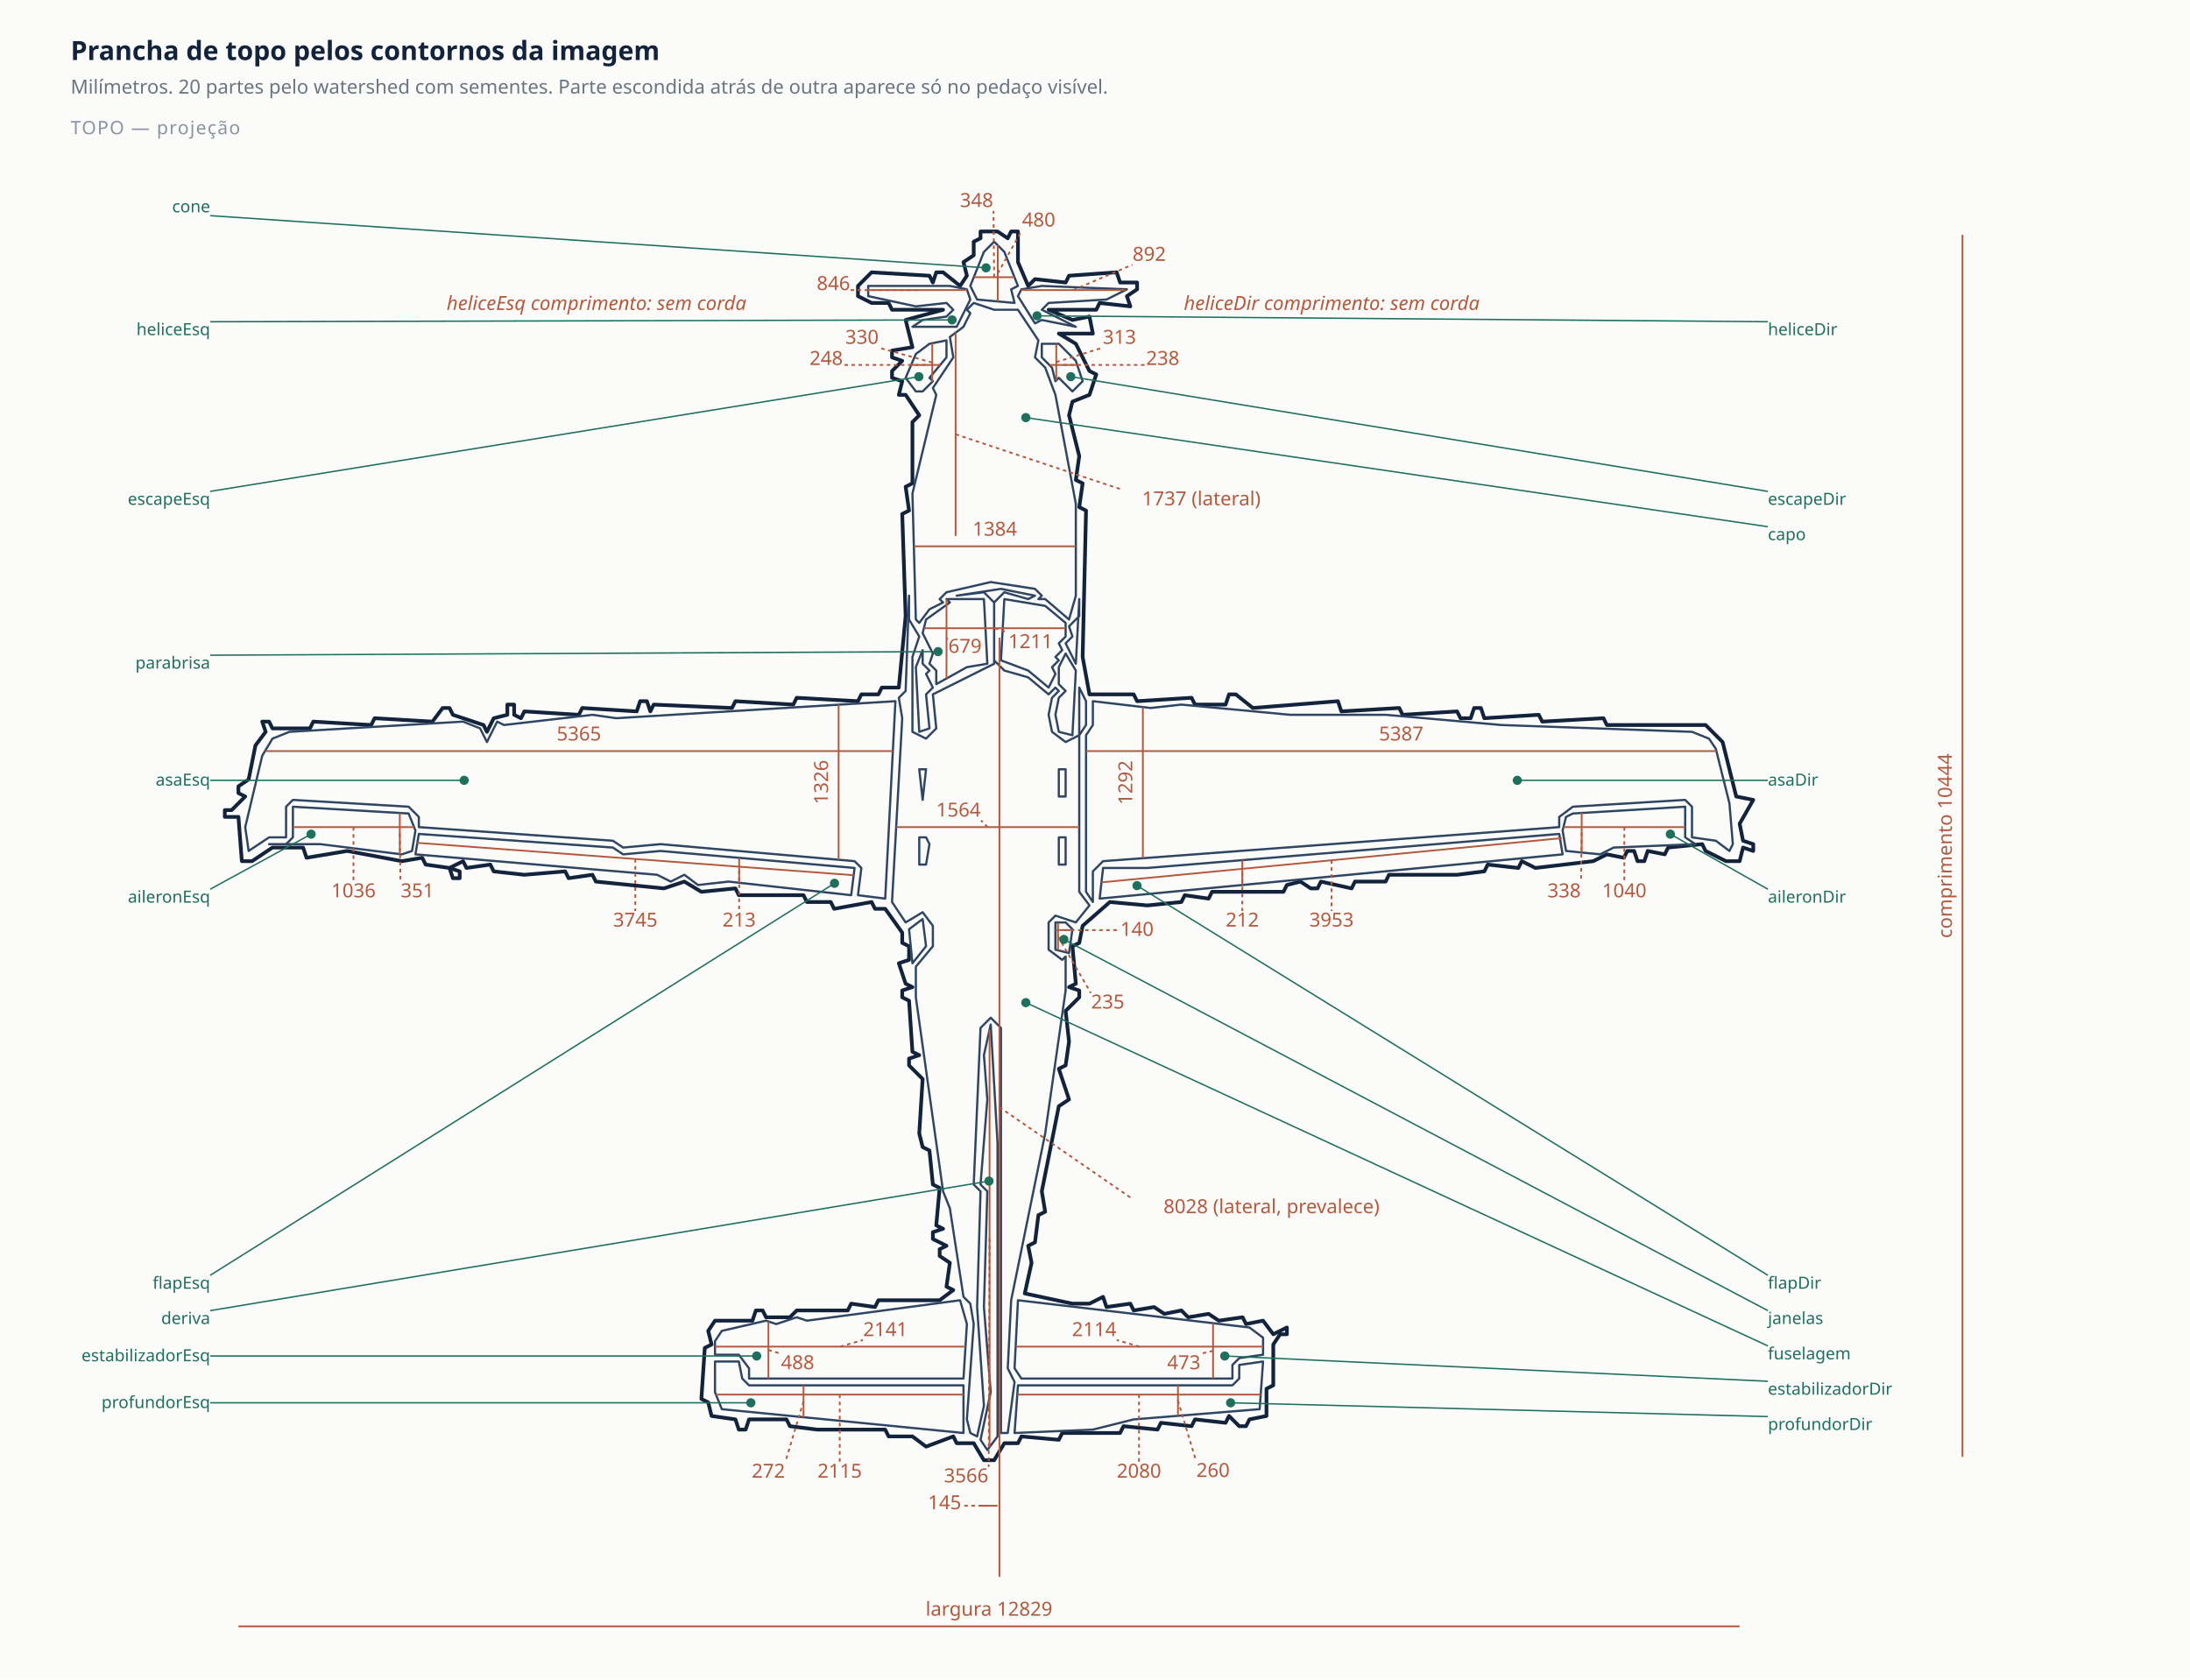
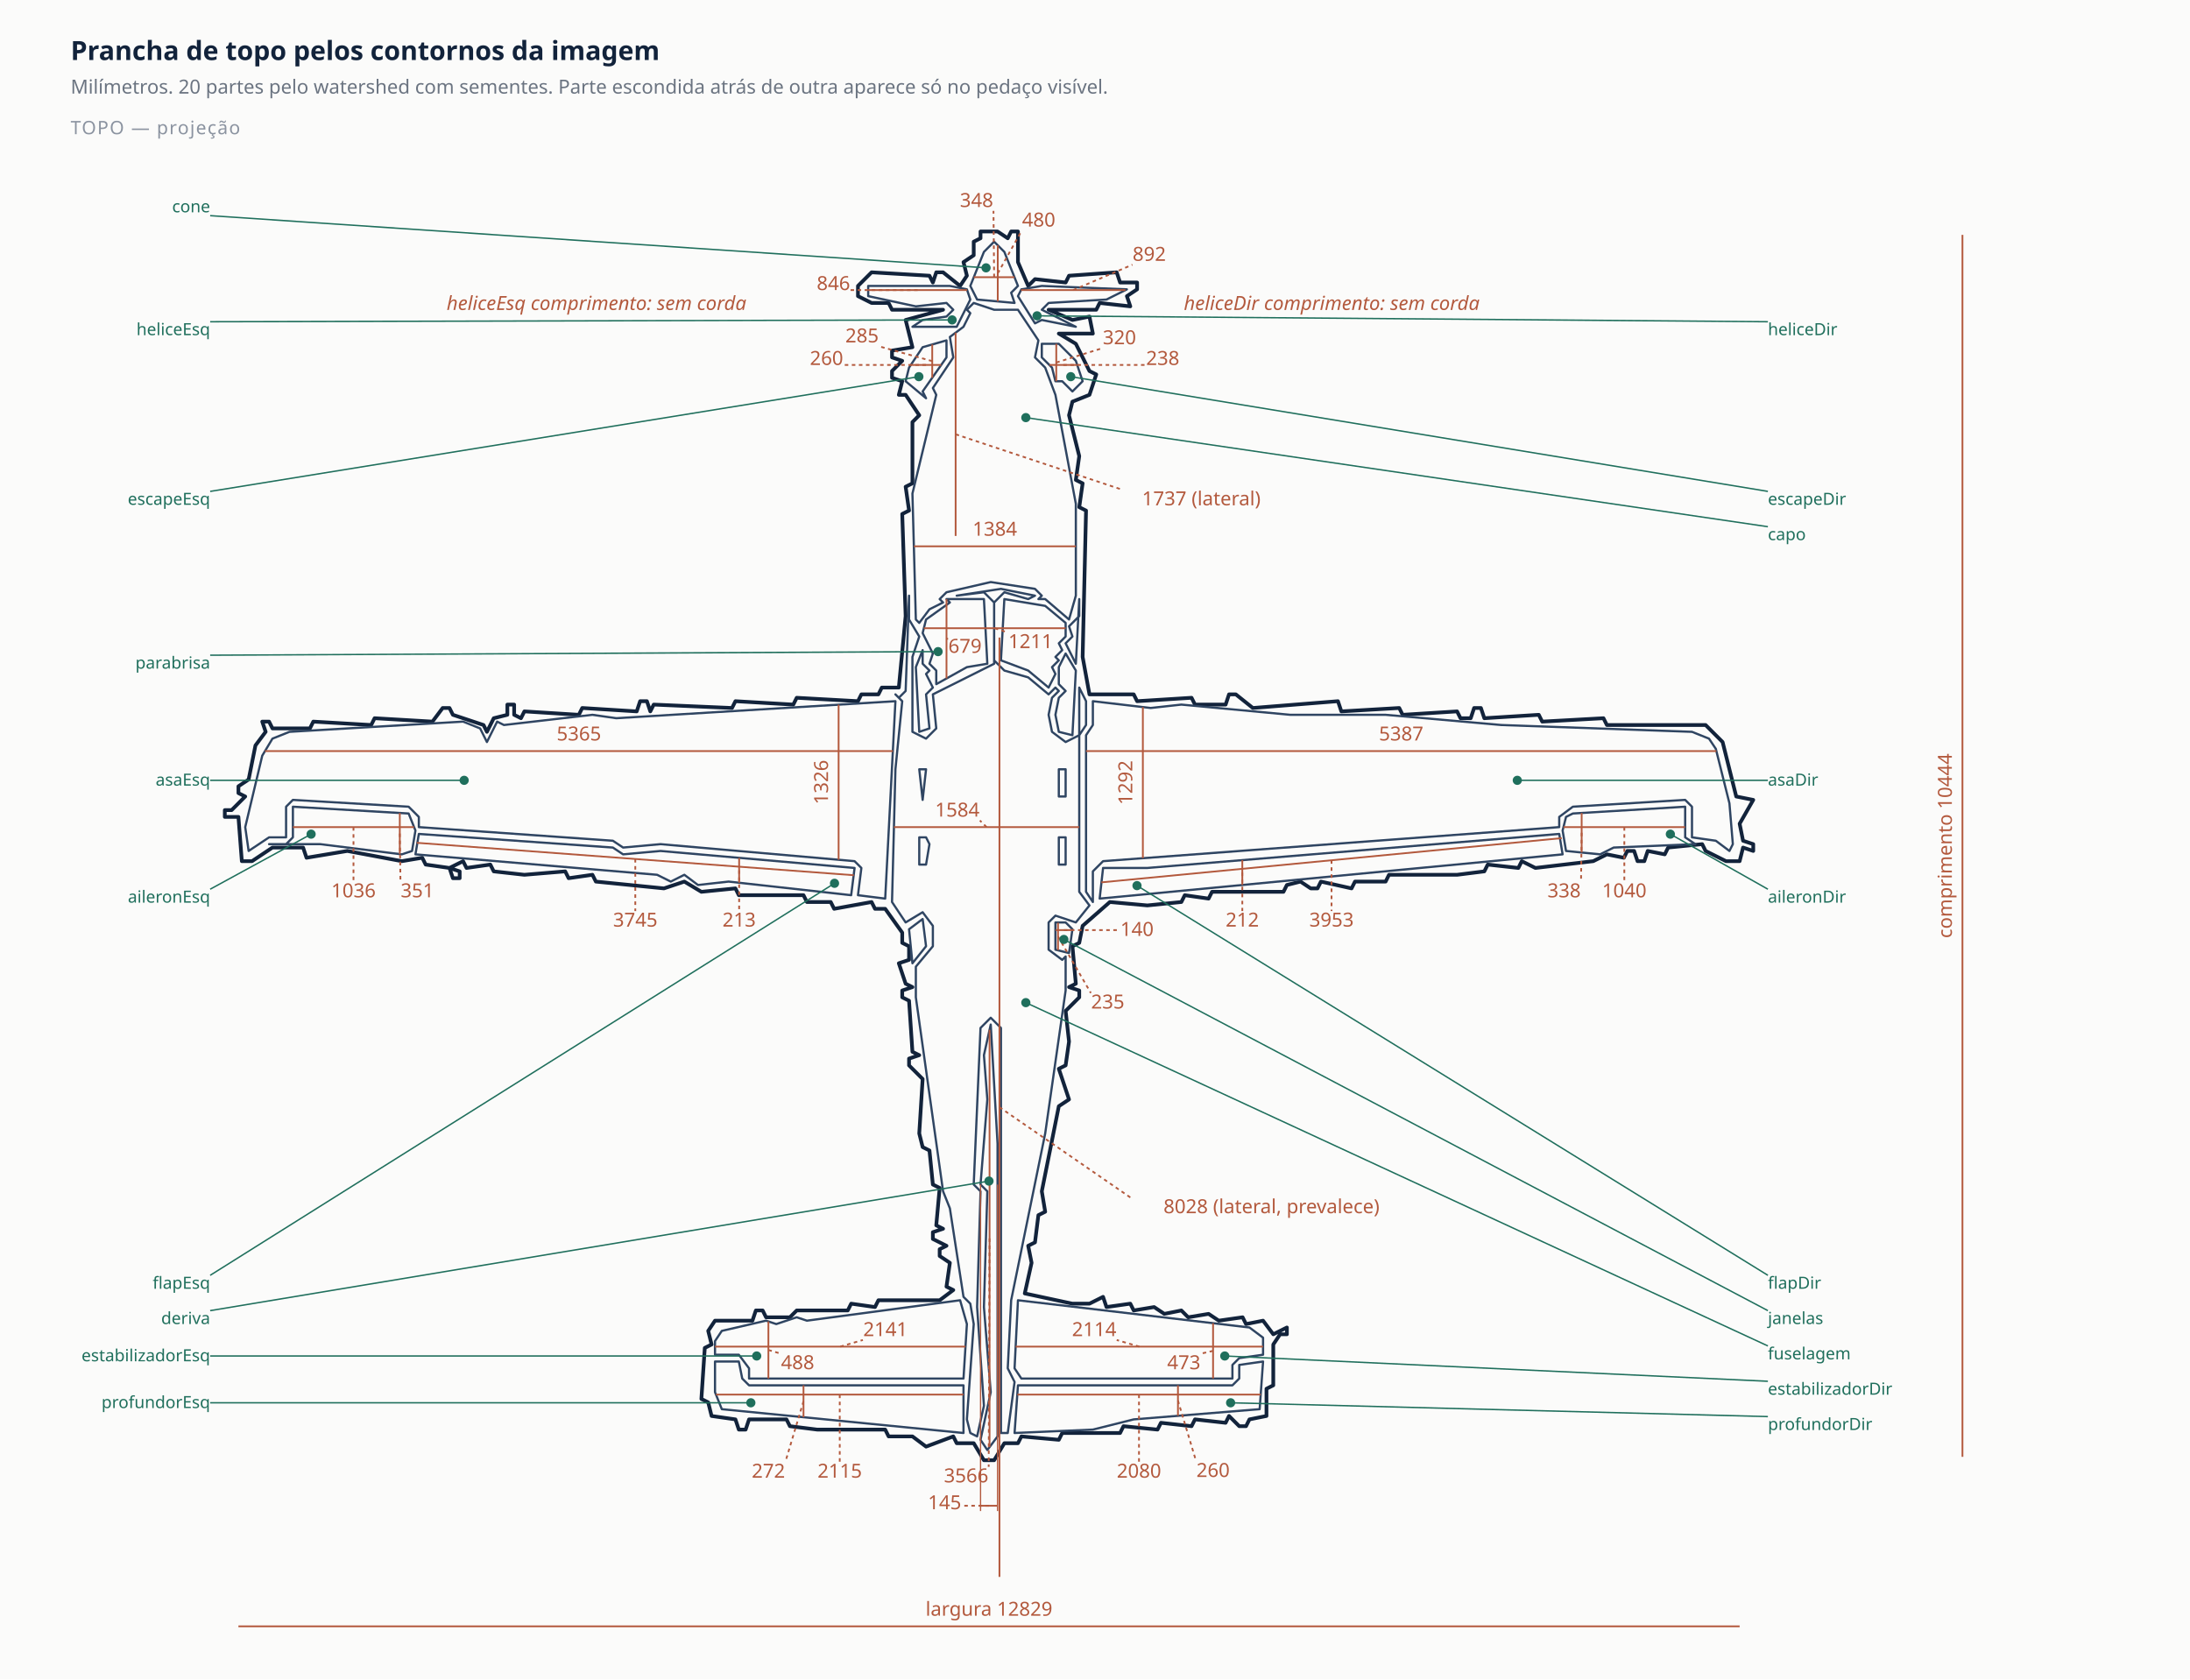
<svg xmlns="http://www.w3.org/2000/svg" viewBox="0 0 1240 951" width="1240" height="951" font-family="ui-sans-serif, system-ui, sans-serif">
  <rect width="1240" height="951" fill="#fbfbfa" />
  <style>
  .contorno{fill:none;stroke:#12233b;stroke-width:2.1;stroke-linejoin:round;stroke-linecap:round}
  .painel{fill:none;stroke:#2f4562;stroke-width:1.25;stroke-linejoin:round;stroke-linecap:round}
  .vidro{fill:none;stroke:#3d6b86;stroke-width:1.35;stroke-linejoin:round}
  .cromo{fill:none;stroke:#8a94a2;stroke-width:1.4;stroke-linejoin:round}
  .roda{fill:none;stroke:#8a94a2;stroke-width:1.6}
  .aro{fill:none;stroke:#c0c6cf;stroke-width:1.1}
  .eixo{fill:none;stroke:#c8ccd2;stroke-width:1;stroke-dasharray:9 4 2 4}
  .carater{fill:none;stroke:#b3593d;stroke-width:1.7;stroke-dasharray:6 3}
  .cota{stroke:#b3593d;stroke-width:1;fill:none}
+   .ext{stroke:#b3593d;stroke-width:0.7;fill:none}
  .cotat{fill:#b3593d;font-size:11px}
  .lm{fill:#1f6f5c}
  .lmt{fill:#1f6f5c;font-size:9.5px}
  .tit{fill:#12233b;font-size:15px;font-weight:600}
  .sub{fill:#6b7481;font-size:11px}
  .rot{fill:#8b93a0;font-size:10.5px;letter-spacing:.06em}
</style>
  <text x="40" y="34" class="tit">Prancha de topo pelos contornos da imagem</text>
  <text x="40" y="53" class="sub">Milímetros. 20 partes pelo watershed com sementes. Parte escondida atrás de outra aparece só no pedaço visível.</text>
  <text x="40" y="76" class="rot">TOPO — projeção</text>
  <path class="contorno" d="M 576.38 131.07 L 572.53 131.07 L 570.6 134.93 L 564.82 131.07 L 555.18 131.07 L 555.18 134.93 L 551.33 136.85 L 551.33 144.56 L 545.54 148.42 L 547.47 156.13 L 543.62 161.91 L 533.98 154.2 L 530.12 154.2 L 528.2 159.98 L 526.27 156.13 L 493.5 154.2 L 485.79 161.91 L 485.79 167.69 L 493.5 171.55 L 503.14 171.55 L 505.07 175.4 L 533.98 175.4 L 512.78 181.19 L 516.63 196.61 L 505.07 198.53 L 505.07 202.39 L 510.85 204.32 L 505.07 210.1 L 505.07 213.95 L 510.85 215.88 L 508.92 223.59 L 512.78 223.59 L 520.49 235.15 L 516.63 239.01 L 516.63 273.7 L 512.78 275.63 L 514.71 289.12 L 510.85 291.05 L 512.78 348.87 L 508.92 389.35 L 499.29 389.35 L 497.36 393.2 L 487.72 393.2 L 485.79 397.06 L 451.1 395.13 L 449.17 398.99 L 416.41 397.06 L 414.48 400.91 L 370.15 398.99 L 368.22 402.84 L 366.29 397.06 L 362.44 397.06 L 360.51 402.84 L 329.67 400.91 L 327.74 404.77 L 296.91 402.84 L 294.98 406.7 L 291.12 404.77 L 291.12 398.99 L 287.27 398.99 L 287.27 404.77 L 279.56 406.7 L 275.7 414.41 L 273.78 410.55 L 256.43 404.77 L 254.5 400.91 L 250.65 400.91 L 244.86 408.62 L 212.1 406.7 L 210.17 410.55 L 177.4 408.62 L 175.48 412.48 L 154.27 412.48 L 152.35 408.62 L 148.49 408.62 L 150.42 414.41 L 144.64 422.12 L 140.78 441.39 L 135 445.25 L 135 449.1 L 138.85 451.03 L 131.15 458.74 L 127.29 458.74 L 127.29 462.59 L 135 462.59 L 136.93 487.65 L 142.71 487.65 L 154.27 479.94 L 171.62 479.94 L 173.55 485.72 L 196.68 481.87 L 227.52 487.65 L 239.08 485.72 L 241.01 489.58 L 254.5 491.5 L 256.43 497.29 L 260.28 497.29 L 260.28 493.43 L 254.5 491.5 L 262.21 487.65 L 264.14 491.5 L 277.63 489.58 L 279.56 493.43 L 296.91 495.36 L 320.03 493.43 L 321.96 497.29 L 335.45 495.36 L 337.38 499.21 L 375.93 503.07 L 387.49 499.21 L 397.13 505 L 416.41 503.07 L 418.33 506.92 L 454.95 506.92 L 456.88 510.78 L 470.37 510.78 L 472.3 514.63 L 493.5 510.78 L 495.43 514.63 L 501.21 514.63 L 510.85 528.12 L 510.85 533.91 L 514.71 535.83 L 514.71 543.54 L 508.92 545.47 L 512.78 557.04 L 516.63 558.96 L 510.85 560.89 L 510.85 564.75 L 514.71 566.67 L 516.63 595.59 L 520.49 597.51 L 514.71 599.44 L 514.71 603.29 L 522.41 611 L 520.49 641.84 L 522.41 649.55 L 526.27 651.48 L 528.2 670.76 L 532.05 672.68 L 530.12 693.88 L 533.98 695.81 L 528.2 697.74 L 528.2 701.59 L 535.91 705.45 L 532.05 707.38 L 532.05 711.23 L 537.83 715.09 L 535.91 728.58 L 539.76 730.51 L 532.05 736.29 L 497.36 736.29 L 495.43 740.14 L 481.94 738.22 L 480.01 742.07 L 451.1 742.07 L 447.25 745.93 L 433.75 745.93 L 431.83 742.07 L 427.97 742.07 L 426.04 747.85 L 404.84 747.85 L 400.99 753.63 L 402.91 761.34 L 399.06 763.27 L 397.13 792.18 L 400.99 794.11 L 402.91 801.82 L 416.41 803.75 L 418.33 809.53 L 422.19 809.53 L 424.12 803.75 L 445.32 803.75 L 447.25 807.6 L 462.66 809.53 L 501.21 809.53 L 503.14 813.39 L 516.63 813.39 L 524.34 819.17 L 539.76 813.39 L 541.69 817.24 L 551.33 817.24 L 557.11 826.88 L 562.89 826.88 L 568.67 817.24 L 576.38 817.24 L 578.31 813.39 L 599.51 815.31 L 601.44 811.46 L 634.21 811.46 L 636.13 807.6 L 655.41 809.53 L 657.34 805.68 L 674.68 807.6 L 676.61 803.75 L 693.96 805.68 L 695.88 801.82 L 701.67 807.6 L 705.52 807.6 L 707.45 803.75 L 717.09 801.82 L 717.09 786.4 L 720.94 784.47 L 720.94 761.34 L 724.8 755.56 L 728.65 755.56 L 728.65 751.71 L 720.94 755.56 L 715.16 747.85 L 705.52 749.78 L 703.59 745.93 L 690.1 747.85 L 684.32 744 L 672.75 745.93 L 668.9 742.07 L 659.26 744 L 653.48 740.14 L 641.92 742.07 L 639.99 738.22 L 626.5 740.14 L 624.57 734.36 L 616.86 738.22 L 607.22 738.22 L 580.24 732.43 L 584.09 715.09 L 582.17 705.45 L 586.02 703.52 L 587.95 688.1 L 591.8 686.17 L 589.88 674.61 L 599.51 626.42 L 605.29 622.57 L 599.51 605.22 L 603.37 603.29 L 605.29 589.8 L 603.37 572.46 L 611.08 564.75 L 611.08 560.89 L 605.29 558.96 L 609.15 557.04 L 607.22 535.83 L 611.08 533.91 L 613 524.27 L 628.42 510.78 L 649.63 512.71 L 668.9 510.78 L 670.83 506.92 L 684.32 508.85 L 686.25 505 L 726.72 505 L 728.65 501.14 L 736.36 499.21 L 742.14 503.07 L 746 503.07 L 747.93 499.21 L 765.27 503.07 L 767.2 499.21 L 784.55 499.21 L 786.47 495.36 L 825.02 495.36 L 840.44 493.43 L 842.37 489.58 L 859.72 491.5 L 861.64 487.65 L 869.35 491.5 L 902.12 487.65 L 909.83 483.79 L 919.47 485.72 L 921.39 481.87 L 925.25 481.87 L 927.18 487.65 L 931.03 487.65 L 932.96 481.87 L 942.6 483.79 L 944.52 479.94 L 963.8 478.01 L 965.73 481.87 L 977.29 487.65 L 985 487.65 L 986.93 479.94 L 992.71 481.87 L 992.71 478.01 L 986.93 476.08 L 985 466.45 L 992.71 452.95 L 983.07 451.03 L 975.36 420.19 L 965.73 410.55 L 909.83 410.55 L 907.9 406.7 L 873.21 408.62 L 871.28 404.77 L 840.44 406.7 L 838.51 400.91 L 834.66 400.91 L 832.73 406.7 L 826.95 406.7 L 825.02 402.84 L 794.18 404.77 L 792.26 400.91 L 759.49 402.84 L 757.56 397.06 L 709.38 400.91 L 699.74 393.2 L 695.88 393.2 L 693.96 398.99 L 676.61 398.99 L 674.68 395.13 L 643.84 397.06 L 641.92 393.2 L 616.86 393.2 L 613 372 L 614.93 289.12 L 611.08 287.19 L 613 273.7 L 609.15 271.78 L 611.08 258.28 L 605.29 235.15 L 607.22 227.44 L 616.86 223.59 L 620.71 212.03 L 616.86 210.1 L 609.15 194.68 L 599.51 188.9 L 618.79 188.9 L 616.86 179.26 L 607.22 181.19 L 593.73 175.4 L 620.71 175.4 L 622.64 171.55 L 639.99 173.48 L 638.06 167.69 L 643.84 163.84 L 643.84 159.98 L 634.21 159.98 L 632.28 154.2 L 605.29 156.13 L 603.37 159.98 L 586.02 158.06 L 582.17 161.91 L 576.38 148.42 L 576.38 131.07" />
  <path class="painel" d="M 959.94 478.01 L 954.16 474.16 L 954.16 456.81 L 890.56 460.66 L 886.7 462.59 L 884.77 470.3 L 886.7 481.87 L 905.97 483.79 L 913.69 479.94 L 959.94 478.01" />
  <path class="painel" d="M 152.35 478.01 L 181.26 478.01 L 227.52 483.79 L 233.3 481.87 L 235.23 470.3 L 231.37 460.66 L 165.84 456.81 L 165.84 474.16 L 161.98 478.01 L 152.35 478.01" />
  <path class="painel" d="M 614.93 416.33 L 614.93 505 L 618.79 510.78 L 618.79 493.43 L 624.57 487.65 L 882.85 468.37 L 882.85 462.59 L 890.56 456.81 L 954.16 452.95 L 958.02 456.81 L 958.02 474.16 L 971.51 476.08 L 979.22 481.87 L 981.15 478.01 L 979.22 454.88 L 971.51 424.04 L 967.65 418.26 L 958.02 414.41 L 850.08 410.55 L 784.55 404.77 L 730.58 404.77 L 668.9 398.99 L 651.55 400.91 L 618.79 397.06 L 618.79 410.55 L 614.93 416.33" />
  <path class="painel" d="M 507 397.06 L 348.95 406.7 L 335.45 404.77 L 285.34 410.55 L 281.49 408.62 L 275.7 420.19 L 271.85 412.48 L 262.21 408.62 L 163.91 414.41 L 154.27 418.26 L 148.49 427.9 L 138.85 468.37 L 140.78 481.87 L 152.35 474.16 L 161.98 474.16 L 161.98 456.81 L 165.84 452.95 L 231.37 456.81 L 237.15 462.59 L 237.15 468.37 L 347.02 476.08 L 352.8 479.94 L 374 478.01 L 483.87 487.65 L 487.72 491.5 L 485.79 506.92 L 501.21 508.85 L 507 397.06" />
  <path class="painel" d="M 551.33 171.55 L 547.47 175.4 L 549.4 177.33 L 545.54 185.04 L 537.83 190.82 L 539.76 202.39 L 528.2 219.73 L 530.12 223.59 L 516.63 279.49 L 518.56 350.8 L 520.49 352.73 L 526.27 345.02 L 533.98 341.16 L 532.05 339.24 L 535.91 335.38 L 560.96 329.6 L 586.02 333.45 L 589.88 337.31 L 587.95 339.24 L 591.8 339.24 L 605.29 350.8 L 609.15 337.31 L 609.15 285.27 L 597.59 223.59 L 591.8 208.17 L 586.02 202.39 L 587.95 192.75 L 576.38 175.4 L 562.89 175.4 L 551.33 171.55" />
-   <path class="painel" d="M 562.89 136.85 L 557.11 142.64 L 549.4 161.91 L 553.25 169.62 L 574.46 171.55 L 572.53 163.84 L 576.38 161.91 L 568.67 142.64 L 562.89 136.85" />
+   <path class="painel" d="M 562.89 136.85 L 557.11 142.64 L 549.4 161.91 L 553.25 169.62 L 574.46 171.55 L 572.53 165.77 L 576.38 161.91 L 568.67 142.64 L 562.89 136.85" />
  <path class="painel" d="M 560.96 580.17 L 557.11 597.51 L 559.04 622.57 L 555.18 670.76 L 559.04 674.61 L 557.11 740.14 L 560.96 788.33 L 555.18 815.31 L 559.04 821.1 L 564.82 813.39 L 564.82 647.63 L 560.96 580.17" />
-   <path class="painel" d="M 589.88 194.68 L 589.88 202.39 L 595.66 208.17 L 597.59 215.88 L 599.51 213.95 L 607.22 221.66 L 613 215.88 L 609.15 204.32 L 599.51 194.68 L 589.88 194.68" />
-   <path class="painel" d="M 535.91 192.75 L 526.27 194.68 L 518.56 200.46 L 512.78 213.95 L 518.56 221.66 L 522.41 221.66 L 528.2 215.88 L 526.27 213.95 L 535.91 202.39 L 535.91 192.75" />
+   <path class="painel" d="M 589.88 194.68 L 589.88 202.39 L 595.66 208.17 L 597.59 215.88 L 601.44 215.88 L 607.22 221.66 L 613 215.88 L 609.15 204.32 L 599.51 194.68 L 589.88 194.68" />
+   <path class="painel" d="M 535.91 192.75 L 522.41 196.61 L 514.71 208.17 L 512.78 215.88 L 524.34 225.52 L 522.41 221.66 L 535.91 202.39 L 535.91 192.75" />
  <path class="painel" d="M 576.38 736.29 L 574.46 774.84 L 578.31 780.62 L 697.81 780.62 L 697.81 772.91 L 701.67 769.05 L 715.16 767.13 L 715.16 757.49 L 707.45 751.71 L 576.38 736.29" />
  <path class="painel" d="M 547.47 749.78 L 543.62 736.29 L 456.88 747.85 L 451.1 745.93 L 439.53 749.78 L 433.75 747.85 L 408.7 753.63 L 404.84 759.42 L 404.84 767.13 L 418.33 767.13 L 424.12 774.84 L 424.12 780.62 L 545.54 780.62 L 547.47 749.78" />
  <path class="painel" d="M 884.77 483.79 L 882.85 472.23 L 649.63 491.5 L 624.57 491.5 L 622.64 508.85 L 884.77 483.79" />
  <path class="painel" d="M 235.23 483.79 L 372.07 495.36 L 379.78 499.21 L 387.49 495.36 L 395.2 501.14 L 412.55 499.21 L 481.94 506.92 L 483.87 491.5 L 374 481.87 L 352.8 483.79 L 347.02 479.94 L 237.15 472.23 L 235.23 483.79" />
-   <path class="painel" d="M 566.75 333.45 L 541.69 337.31 L 557.11 335.38 L 562.89 341.16 L 562.89 375.86 L 528.2 393.2 L 530.12 412.48 L 524.34 418.26 L 516.63 414.41 L 516.63 372 L 520.49 360.44 L 514.71 350.8 L 514.71 337.31 L 512.78 391.28 L 508.92 395.13 L 510.85 406.7 L 505.07 510.78 L 512.78 522.34 L 522.41 516.56 L 528.2 524.27 L 528.2 535.83 L 518.56 547.4 L 518.56 564.75 L 533.98 674.61 L 537.83 684.25 L 545.54 734.36 L 549.4 738.22 L 551.33 749.78 L 547.47 803.75 L 549.4 811.46 L 553.25 813.39 L 557.11 796.04 L 553.25 740.14 L 555.18 674.61 L 551.33 670.76 L 555.18 582.09 L 560.96 576.31 L 566.75 582.09 L 566.75 811.46 L 570.6 811.46 L 574.46 782.55 L 570.6 774.84 L 572.53 736.29 L 591.8 641.84 L 603.37 560.89 L 603.37 541.62 L 601.44 543.54 L 593.73 537.76 L 593.73 522.34 L 597.59 518.49 L 609.15 522.34 L 616.86 512.71 L 611.08 505 L 611.08 416.33 L 614.93 410.55 L 614.93 397.06 L 611.08 389.35 L 611.08 416.33 L 603.37 420.19 L 595.66 414.41 L 593.73 404.77 L 595.66 395.13 L 599.51 391.28 L 597.59 389.35 L 593.73 393.2 L 582.17 383.57 L 568.67 379.71 L 562.89 373.93 L 562.89 341.16 L 568.67 335.38 L 582.17 339.24 L 586.02 337.31 L 566.75 333.45" />
+   <path class="painel" d="M 566.75 333.45 L 541.69 337.31 L 557.11 335.38 L 562.89 341.16 L 562.89 375.86 L 528.2 393.2 L 530.12 412.48 L 524.34 418.26 L 516.63 414.41 L 516.63 372 L 520.49 360.44 L 514.71 350.8 L 514.71 337.31 L 512.78 391.28 L 508.92 395.13 L 507 393.2 L 510.85 397.06 L 507 435.61 L 505.07 510.78 L 512.78 522.34 L 522.41 516.56 L 528.2 524.27 L 528.2 535.83 L 518.56 547.4 L 518.56 564.75 L 533.98 674.61 L 537.83 684.25 L 545.54 734.36 L 549.4 738.22 L 551.33 749.78 L 547.47 803.75 L 549.4 811.46 L 553.25 813.39 L 557.11 796.04 L 553.25 740.14 L 555.18 674.61 L 551.33 670.76 L 555.18 582.09 L 560.96 576.31 L 566.75 582.09 L 566.75 811.46 L 570.6 811.46 L 574.46 782.55 L 570.6 774.84 L 572.53 736.29 L 591.8 641.84 L 603.37 560.89 L 603.37 541.62 L 601.44 543.54 L 593.73 537.76 L 593.73 522.34 L 597.59 518.49 L 609.15 522.34 L 616.86 512.71 L 611.08 505 L 611.08 416.33 L 614.93 410.55 L 614.93 397.06 L 611.08 389.35 L 611.08 416.33 L 603.37 420.19 L 595.66 414.41 L 593.73 404.77 L 595.66 395.13 L 599.51 391.28 L 597.59 389.35 L 593.73 393.2 L 582.17 383.57 L 568.67 379.71 L 562.89 373.93 L 562.89 341.16 L 568.67 335.38 L 582.17 339.24 L 586.02 337.31 L 566.75 333.45" />
  <path class="painel" d="M 611.08 339.24 L 611.08 348.87 L 605.29 354.66 L 607.22 360.44 L 603.37 364.29 L 609.15 375.86 L 611.08 339.24" />
  <path class="painel" d="M 576.38 167.69 L 586.02 183.11 L 589.88 181.19 L 609.15 185.04 L 589.88 175.4 L 593.73 171.55 L 626.5 169.62 L 638.06 163.84 L 589.88 161.91 L 578.31 163.84 L 576.38 167.69" />
  <path class="painel" d="M 491.58 161.91 L 491.58 167.69 L 518.56 173.48 L 535.91 171.55 L 539.76 175.4 L 535.91 179.26 L 522.41 181.19 L 516.63 185.04 L 541.69 185.04 L 549.4 169.62 L 547.47 163.84 L 537.83 161.91 L 491.58 161.91" />
  <path class="painel" d="M 603.37 370.07 L 599.51 377.78 L 599.51 387.42 L 603.37 391.28 L 599.51 395.13 L 597.59 404.77 L 599.51 414.41 L 607.22 416.33 L 609.15 379.71 L 603.37 370.07" />
  <path class="painel" d="M 522.41 368.15 L 518.56 377.78 L 520.49 414.41 L 526.27 412.48 L 524.34 393.2 L 528.2 389.35 L 524.34 381.64 L 526.27 379.71 L 522.41 375.86 L 522.41 368.15" />
  <path class="painel" d="M 522.41 520.41 L 514.71 526.2 L 516.63 545.47 L 524.34 535.83 L 522.41 520.41" />
  <path class="painel" d="M 597.59 522.34 L 597.59 537.76 L 605.29 539.69 L 607.22 526.2 L 603.37 522.34 L 597.59 522.34" />
  <path class="painel" d="M 520.49 474.16 L 520.49 489.58 L 524.34 489.58 L 526.27 478.01 L 524.34 474.16 L 520.49 474.16" />
  <path class="painel" d="M 524.34 435.61 L 520.49 435.61 L 522.41 452.95 L 524.34 435.61" />
  <path class="painel" d="M 599.51 474.16 L 599.51 489.58 L 603.37 489.58 L 603.37 474.16 L 599.51 474.16" />
  <path class="painel" d="M 599.51 435.61 L 599.51 451.03 L 603.37 451.03 L 603.37 435.61 L 599.51 435.61" />
  <path class="painel" d="M 557.11 339.24 L 535.91 339.24 L 537.83 341.16 L 524.34 350.8 L 522.41 358.51 L 528.2 370.07 L 526.27 375.86 L 530.12 379.71 L 530.12 387.42 L 547.47 377.78 L 559.04 375.86 L 557.11 339.24" />
  <path class="painel" d="M 568.67 339.24 L 566.75 373.93 L 582.17 379.71 L 593.73 389.35 L 597.59 381.64 L 595.66 377.78 L 599.51 373.93 L 597.59 372 L 601.44 368.15 L 599.51 364.29 L 603.37 360.44 L 603.37 352.73 L 591.8 343.09 L 568.67 339.24" />
  <path class="painel" d="M 715.16 770.98 L 701.67 772.91 L 701.67 780.62 L 697.81 784.47 L 576.38 784.47 L 574.46 811.46 L 618.79 809.53 L 641.92 803.75 L 713.23 797.97 L 715.16 770.98" />
  <path class="painel" d="M 404.84 770.98 L 404.84 788.33 L 408.7 797.97 L 545.54 811.46 L 545.54 784.47 L 424.12 784.47 L 420.26 780.62 L 418.33 770.98 L 404.84 770.98" />
  <path class="cota" d="M 135 920.94 L 985 920.94" />
  <text x="560" y="914.94" class="cotat" text-anchor="middle">largura 12829</text>
  <path class="cota" d="M 1111.16 824.95 L 1111.16 133" />
  <text x="1105.16" y="478.98" class="cotat" text-anchor="middle" transform="rotate(-90 1105.16 478.98)">comprimento 10444</text>
  <path class="cota" d="M 551.37 156.97 L 574.41 156.97" />
  <text x="552.95" y="117.22" class="cotat" text-anchor="middle">348</text>
  <path class="cota" stroke-dasharray="2 2" d="M 562.89 156.97 L 562.52 119.42" />
  <path class="cota" d="M 564.94 170.68 L 564.94 138.9" />
  <text x="588.13" y="128.29" class="cotat" text-anchor="middle">480</text>
  <path class="cota" stroke-dasharray="2 2" d="M 564.94 154.79 L 578.56 130.49" />
  <path class="cota" d="M 491.58 164.26 L 547.61 164.26" />
  <text x="471.89" y="164.26" class="cotat" text-anchor="middle">846</text>
  <path class="cota" stroke-dasharray="2 2" d="M 519.59 164.26 L 481.46 164.26" />
  <path class="cota" d="M 578.1 164.26 L 637.22 164.26" />
  <text x="650.73" y="147.7" class="cotat" text-anchor="middle">892</text>
  <path class="cota" stroke-dasharray="2 2" d="M 607.66 164.26 L 641.16 149.9" />
-   <path class="cota" d="M 515.9 206.66 L 532.34 206.66" />
-   <text x="467.8" y="206.66" class="cotat" text-anchor="middle">248</text>
-   <path class="cota" stroke-dasharray="2 2" d="M 524.12 206.66 L 477.37 206.66" />
-   <path class="cota" d="M 527.84 216.24 L 527.84 194.36" />
-   <text x="488.08" y="194.7" class="cotat" text-anchor="middle">330</text>
-   <path class="cota" stroke-dasharray="2 2" d="M 527.84 205.3 L 497.65 196.9" />
+   <path class="cota" d="M 515.71 206.66 L 532.91 206.66" />
+   <text x="467.99" y="206.66" class="cotat" text-anchor="middle">260</text>
+   <path class="cota" stroke-dasharray="2 2" d="M 524.31 206.66 L 477.56 206.66" />
+   <path class="cota" d="M 527.84 213.92 L 527.84 195.06" />
+   <text x="488.08" y="193.89" class="cotat" text-anchor="middle">285</text>
+   <path class="cota" stroke-dasharray="2 2" d="M 527.84 204.49 L 497.65 196.09" />
  <path class="cota" d="M 594.15 206.66 L 609.93 206.66" />
  <text x="658.36" y="206.66" class="cotat" text-anchor="middle">238</text>
  <path class="cota" stroke-dasharray="2 2" d="M 602.04 206.66 L 648.79 206.66" />
-   <path class="cota" d="M 598.07 215.4 L 598.07 194.68" />
-   <text x="633.84" y="194.7" class="cotat" text-anchor="middle">313</text>
-   <path class="cota" stroke-dasharray="2 2" d="M 598.07 205.04 L 624.27 196.9" />
+   <path class="cota" d="M 598.07 215.88 L 598.07 194.68" />
+   <text x="633.84" y="194.94" class="cotat" text-anchor="middle">320</text>
+   <path class="cota" stroke-dasharray="2 2" d="M 598.07 205.28 L 624.27 197.14" />
  <path class="cota" d="M 517.44 309.36 L 609.15 309.36" />
  <text x="563.29" y="303.36" class="cotat" text-anchor="middle">1384</text>
  <path class="cota" d="M 541.09 303.48 L 541.09 188.38" />
  <text x="680.22" y="286.15" class="cotat" text-anchor="middle">1737 (lateral)</text>
  <path class="cota" stroke-dasharray="2 2" d="M 541.09 245.93 L 635.56 277.35" />
  <path class="cota" d="M 523.11 355.74 L 603.37 355.74" />
  <text x="583.51" y="367" class="cotat" text-anchor="middle">1211</text>
  <path class="cota" stroke-dasharray="2 2" d="M 563.24 355.74 L 570.75 358.2" />
  <path class="cota" d="M 535.92 384.2 L 535.92 339.24" />
  <text x="546.39" y="369.67" class="cotat" text-anchor="middle">679</text>
  <path class="cota" stroke-dasharray="2 2" d="M 535.92 361.72 L 536.82 361.72" />
  <path class="cota" d="M 597.74 526.68 L 607.01 526.68" />
  <text x="643.78" y="529.99" class="cotat" text-anchor="middle">140</text>
  <path class="cota" stroke-dasharray="2 2" d="M 602.37 526.68 L 634.21 526.68" />
  <path class="cota" d="M 599.06 522.51 L 599.06 538.08" />
  <text x="627.22" y="571.1" class="cotat" text-anchor="middle">235</text>
  <path class="cota" stroke-dasharray="2 2" d="M 599.06 530.29 L 617.65 562.3" />
-   <path class="cota" d="M 507.42 468.37 L 611.08 468.37" />
-   <text x="542.69" y="462.41" class="cotat" text-anchor="middle">1564</text>
-   <path class="cota" stroke-dasharray="2 2" d="M 559.25 468.37 L 555.45 464.61" />
+   <path class="cota" d="M 506.15 468.37 L 611.08 468.37" />
+   <text x="542.05" y="462.41" class="cotat" text-anchor="middle">1584</text>
+   <path class="cota" stroke-dasharray="2 2" d="M 558.62 468.37 L 554.81 464.61" />
  <path class="cota" d="M 565.9 892.94 L 565.9 361.01" />
  <text x="719.94" y="687" class="cotat" text-anchor="middle">8028 (lateral, prevalece)</text>
  <path class="cota" stroke-dasharray="2 2" d="M 565.9 626.97 L 640.19 678.2" />
  <path class="cota" d="M 555.2 852.66 L 564.81 852.66" />
+   <path class="ext" d="M 555.2 670.79 L 555.2 855.66" />
+   <path class="ext" d="M 564.81 670.79 L 564.81 855.66" />
  <text x="534.83" y="854.64" class="cotat" text-anchor="middle">145</text>
  <path class="cota" stroke-dasharray="2 2" d="M 560 852.66 L 544.4 852.66" />
  <path class="cota" d="M 560.3 819.41 L 560.3 583.15" />
  <text x="547.05" y="839.42" class="cotat" text-anchor="middle">3566</text>
  <path class="cota" stroke-dasharray="2 2" d="M 560.3 701.28 L 559.81 830.62" />
  <path class="cota" d="M 150.05 425.31 L 505.53 425.31" />
  <text x="327.79" y="419.31" class="cotat" text-anchor="middle">5365</text>
  <path class="cota" d="M 474.83 486.86 L 474.83 399.02" />
  <text x="468.83" y="442.94" class="cotat" text-anchor="middle" transform="rotate(-90 468.83 442.94)">1326</text>
  <path class="cota" d="M 614.93 425.31 L 971.82 425.31" />
  <text x="793.38" y="419.31" class="cotat" text-anchor="middle">5387</text>
  <path class="cota" d="M 647.1 485.97 L 647.1 400.39" />
  <text x="641.1" y="443.18" class="cotat" text-anchor="middle" transform="rotate(-90 641.1 443.18)">1292</text>
  <path class="cota" d="M 165.84 468.37 L 234.46 468.37" />
  <text x="200.15" y="508.13" class="cotat" text-anchor="middle">1036</text>
  <path class="cota" stroke-dasharray="2 2" d="M 200.15 468.37 L 200.15 499.33" />
  <path class="cota" d="M 226.37 483.65 L 226.37 460.37" />
  <text x="236.31" y="508.12" class="cotat" text-anchor="middle">351</text>
  <path class="cota" stroke-dasharray="2 2" d="M 226.37 472.01 L 226.74 499.32" />
  <path class="cota" d="M 885.25 468.37 L 954.16 468.37" />
  <text x="919.71" y="508.13" class="cotat" text-anchor="middle">1040</text>
  <path class="cota" stroke-dasharray="2 2" d="M 919.71 468.37 L 919.71 499.33" />
  <path class="cota" d="M 895.55 482.75 L 895.55 460.36" />
  <text x="885.62" y="508.13" class="cotat" text-anchor="middle">338</text>
  <path class="cota" stroke-dasharray="2 2" d="M 895.55 471.56 L 895.19 499.33" />
  <path class="cota" d="M 235.98 477.25 L 483.44 495.61" />
  <text x="359.71" y="524.72" class="cotat" text-anchor="middle">3745</text>
  <path class="cota" stroke-dasharray="2 2" d="M 359.71 486.43 L 359.71 515.92" />
  <path class="cota" d="M 418.51 499.88 L 418.51 485.77" />
  <text x="418.51" y="524.69" class="cotat" text-anchor="middle">213</text>
  <path class="cota" stroke-dasharray="2 2" d="M 418.51 492.82 L 418.51 515.89" />
  <path class="cota" d="M 623.58 499.65 L 884.29 474.6" />
  <text x="753.93" y="524.69" class="cotat" text-anchor="middle">3953</text>
  <path class="cota" stroke-dasharray="2 2" d="M 753.93 487.12 L 753.93 515.89" />
  <path class="cota" d="M 703.41 501.13 L 703.41 487.06" />
  <text x="703.41" y="524.7" class="cotat" text-anchor="middle">212</text>
  <path class="cota" stroke-dasharray="2 2" d="M 703.41 494.09 L 703.41 515.9" />
  <path class="cota" d="M 404.84 762.55 L 546.67 762.55" />
  <text x="501.33" y="756.59" class="cotat" text-anchor="middle">2141</text>
  <path class="cota" stroke-dasharray="2 2" d="M 475.76 762.55 L 488.57 758.79" />
  <path class="cota" d="M 435.08 780.62 L 435.08 748.29" />
  <text x="451.64" y="775.32" class="cotat" text-anchor="middle">488</text>
  <path class="cota" stroke-dasharray="2 2" d="M 435.08 764.46 L 442.07 766.52" />
  <path class="cota" d="M 575.07 762.55 L 715.16 762.55" />
  <text x="619.54" y="756.59" class="cotat" text-anchor="middle">2114</text>
  <path class="cota" stroke-dasharray="2 2" d="M 645.11 762.55 L 632.3 758.79" />
  <path class="cota" d="M 686.85 780.62 L 686.85 749.28" />
  <text x="670.29" y="775.35" class="cotat" text-anchor="middle">473</text>
  <path class="cota" stroke-dasharray="2 2" d="M 686.85 764.95 L 679.86 766.55" />
  <path class="cota" d="M 405.4 789.71 L 545.54 789.71" />
  <text x="475.47" y="836.76" class="cotat" text-anchor="middle">2115</text>
  <path class="cota" stroke-dasharray="2 2" d="M 475.47 789.71 L 475.47 827.96" />
  <path class="cota" d="M 454.95 802.53 L 454.95 784.47" />
  <text x="435.08" y="836.77" class="cotat" text-anchor="middle">272</text>
  <path class="cota" stroke-dasharray="2 2" d="M 454.95 793.5 L 444.65 827.97" />
  <path class="cota" d="M 576.01 789.71 L 713.82 789.71" />
  <text x="644.91" y="836.76" class="cotat" text-anchor="middle">2080</text>
  <path class="cota" stroke-dasharray="2 2" d="M 644.91 789.71 L 644.91 827.96" />
  <path class="cota" d="M 666.97 801.72 L 666.97 784.47" />
  <text x="686.85" y="836.36" class="cotat" text-anchor="middle">260</text>
  <path class="cota" stroke-dasharray="2 2" d="M 666.97 793.1 L 677.28 827.56" />
  <text x="252.87" y="175.52" class="cotat" font-style="italic">heliceEsq comprimento: sem corda</text>
  <text x="670.29" y="175.52" class="cotat" font-style="italic">heliceDir comprimento: sem corda</text>
  <circle class="lm" cx="945.78" cy="472.35" r="2.6" />
  <text class="lmt" x="1001" y="511.13">aileronDir</text>
  <path class="lm" stroke="#1f6f5c" stroke-width="0.8" fill="none" d="M 945.78 472.35 L 1001 503.53" />
  <circle class="lm" cx="176.15" cy="472.35" r="2.6" />
  <text class="lmt" x="119" y="511.13" text-anchor="end">aileronEsq</text>
  <path class="lm" stroke="#1f6f5c" stroke-width="0.8" fill="none" d="M 176.15 472.35 L 119 503.53" />
  <circle class="lm" cx="859.11" cy="441.87" r="2.6" />
  <text class="lmt" x="1001" y="444.87">asaDir</text>
  <path class="lm" stroke="#1f6f5c" stroke-width="0.8" fill="none" d="M 859.11 441.87 L 1001 441.87" />
  <circle class="lm" cx="262.81" cy="441.87" r="2.6" />
  <text class="lmt" x="119" y="444.87" text-anchor="end">asaEsq</text>
  <path class="lm" stroke="#1f6f5c" stroke-width="0.8" fill="none" d="M 262.81 441.87 L 119 441.87" />
  <circle class="lm" cx="580.84" cy="236.48" r="2.6" />
  <text class="lmt" x="1001" y="305.86">capo</text>
  <path class="lm" stroke="#1f6f5c" stroke-width="0.8" fill="none" d="M 580.84 236.48 L 1001 298.26" />
  <circle class="lm" cx="558.31" cy="151.67" r="2.6" />
  <text class="lmt" x="119" y="120.22" text-anchor="end">cone</text>
  <path class="lm" stroke="#1f6f5c" stroke-width="0.8" fill="none" d="M 558.31 151.67 L 119 122.12" />
  <circle class="lm" cx="559.97" cy="668.8" r="2.6" />
  <text class="lmt" x="119" y="749.77" text-anchor="end">deriva</text>
  <path class="lm" stroke="#1f6f5c" stroke-width="0.8" fill="none" d="M 559.97 668.8 L 119 742.17" />
  <circle class="lm" cx="606.28" cy="213.29" r="2.6" />
  <text class="lmt" x="1001" y="285.86">escapeDir</text>
  <path class="lm" stroke="#1f6f5c" stroke-width="0.8" fill="none" d="M 606.28 213.29 L 1001 278.26" />
  <circle class="lm" cx="520.28" cy="213.29" r="2.6" />
  <text class="lmt" x="119" y="285.86" text-anchor="end">escapeEsq</text>
  <path class="lm" stroke="#1f6f5c" stroke-width="0.8" fill="none" d="M 520.28 213.29 L 119 278.26" />
  <circle class="lm" cx="693.48" cy="767.85" r="2.6" />
  <text class="lmt" x="1001" y="789.77">estabilizadorDir</text>
  <path class="lm" stroke="#1f6f5c" stroke-width="0.8" fill="none" d="M 693.48 767.85 L 1001 782.17" />
  <circle class="lm" cx="428.45" cy="767.85" r="2.6" />
  <text class="lmt" x="119" y="770.85" text-anchor="end">estabilizadorEsq</text>
  <path class="lm" stroke="#1f6f5c" stroke-width="0.8" fill="none" d="M 428.45 767.85 L 119 767.85" />
  <circle class="lm" cx="643.78" cy="501.5" r="2.6" />
  <text class="lmt" x="1001" y="729.77">flapDir</text>
  <path class="lm" stroke="#1f6f5c" stroke-width="0.8" fill="none" d="M 643.78 501.5 L 1001 722.17" />
  <circle class="lm" cx="472.51" cy="500.18" r="2.6" />
  <text class="lmt" x="119" y="729.77" text-anchor="end">flapEsq</text>
  <path class="lm" stroke="#1f6f5c" stroke-width="0.8" fill="none" d="M 472.51 500.18 L 119 722.17" />
  <circle class="lm" cx="580.84" cy="567.76" r="2.6" />
  <text class="lmt" x="1001" y="769.77">fuselagem</text>
  <path class="lm" stroke="#1f6f5c" stroke-width="0.8" fill="none" d="M 580.84 567.76 L 1001 762.17" />
  <circle class="lm" cx="587.2" cy="178.84" r="2.6" />
  <text class="lmt" x="1001" y="189.79">heliceDir</text>
  <path class="lm" stroke="#1f6f5c" stroke-width="0.8" fill="none" d="M 587.2 178.84 L 1001 182.19" />
  <circle class="lm" cx="539.1" cy="181.16" r="2.6" />
  <text class="lmt" x="119" y="189.79" text-anchor="end">heliceEsq</text>
  <path class="lm" stroke="#1f6f5c" stroke-width="0.8" fill="none" d="M 539.1 181.16 L 119 182.19" />
  <circle class="lm" cx="602.37" cy="531.98" r="2.6" />
  <text class="lmt" x="1001" y="749.77">janelas</text>
  <path class="lm" stroke="#1f6f5c" stroke-width="0.8" fill="none" d="M 602.37 531.98 L 1001 742.17" />
  <circle class="lm" cx="531.15" cy="368.99" r="2.6" />
  <text class="lmt" x="119" y="378.62" text-anchor="end">parabrisa</text>
  <path class="lm" stroke="#1f6f5c" stroke-width="0.8" fill="none" d="M 531.15 368.99 L 119 371.02" />
  <circle class="lm" cx="696.79" cy="794.35" r="2.6" />
  <text class="lmt" x="1001" y="809.77">profundorDir</text>
  <path class="lm" stroke="#1f6f5c" stroke-width="0.8" fill="none" d="M 696.79 794.35 L 1001 802.17" />
  <circle class="lm" cx="425.14" cy="794.35" r="2.6" />
  <text class="lmt" x="119" y="797.35" text-anchor="end">profundorEsq</text>
  <path class="lm" stroke="#1f6f5c" stroke-width="0.8" fill="none" d="M 425.14 794.35 L 119 794.35" />
</svg>
